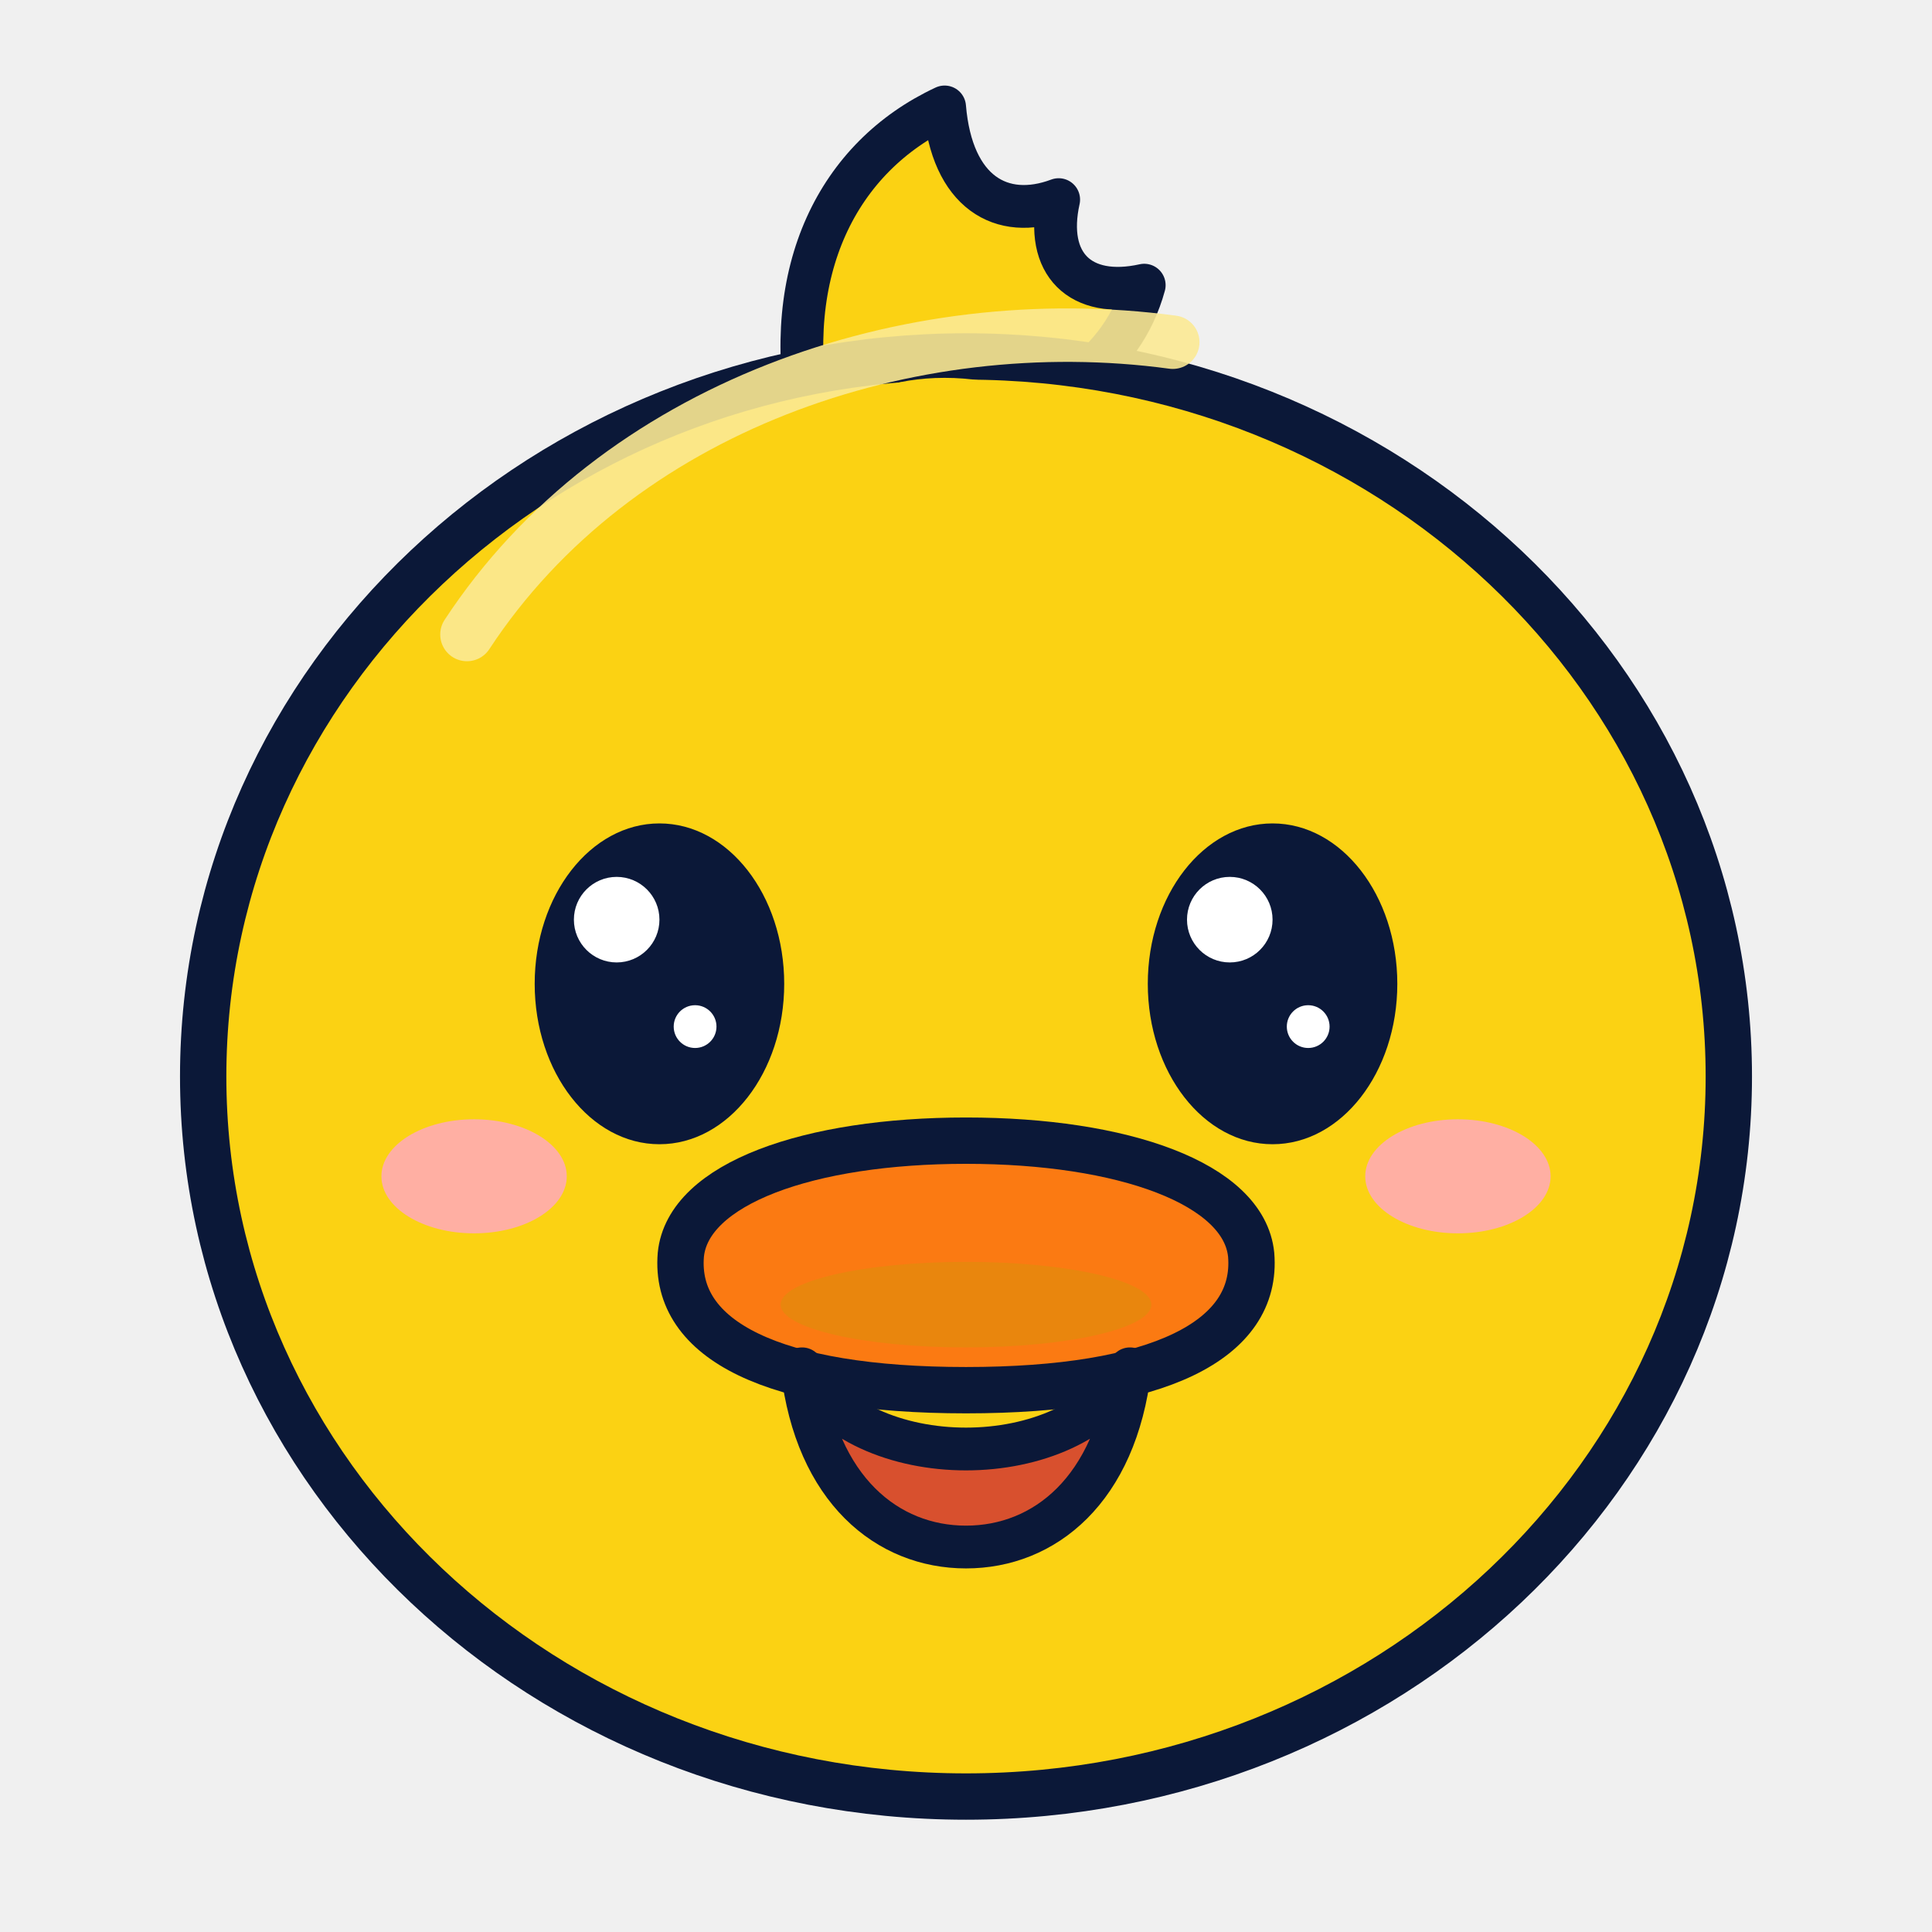
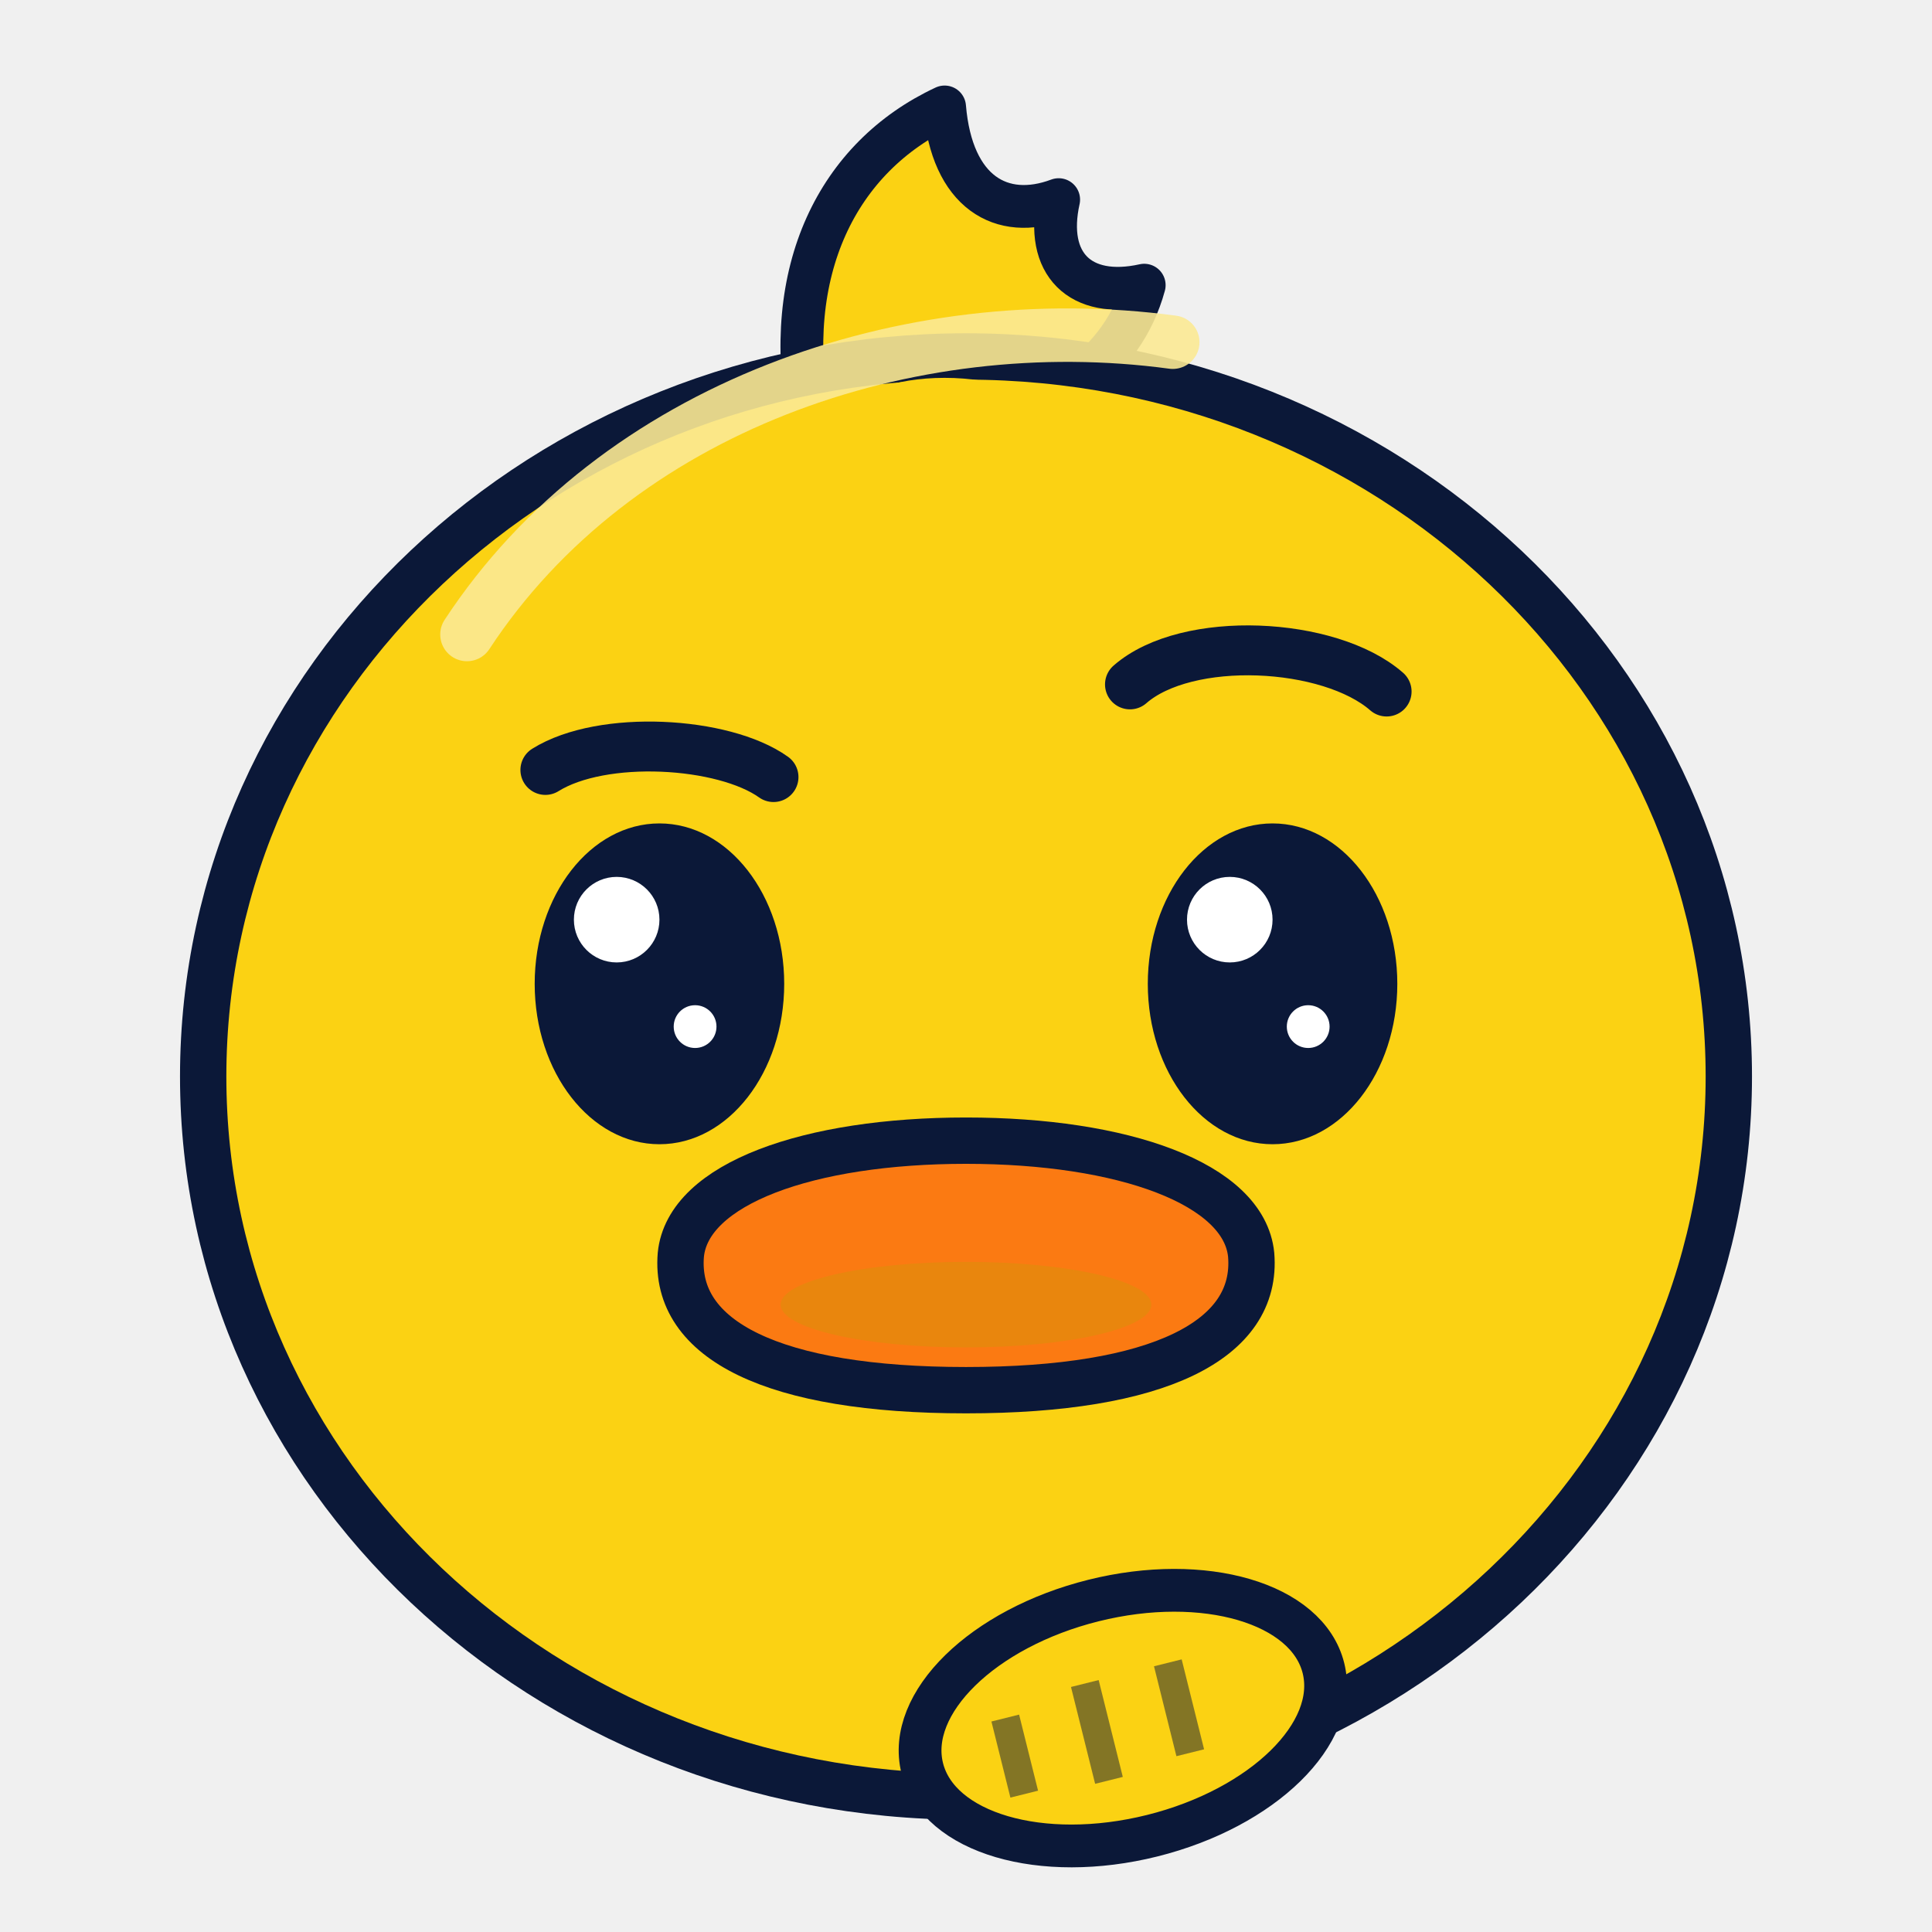
- <svg xmlns="http://www.w3.org/2000/svg" viewBox="-10 -30 532 542" width="512" height="512" role="img" aria-label="Emoji Dr. Cuack: feliz">
+ <svg xmlns="http://www.w3.org/2000/svg" viewBox="-10 -30 532 542" width="512" height="512" role="img" aria-label="Emoji Dr. Cuack: pensando">
  <g id="cara">
    <path d="M 212 88 C 204 46 220 14 250 0 C 252 24 266 32 282 26 C 278 44 288 54 306 50 C 300 72 280 86 254 88 Z" fill="#FBD213" stroke="#0B1838" stroke-width="12" stroke-linejoin="round" />
    <ellipse cx="256" cy="272" rx="214" ry="202" fill="#FBD213" stroke="#0B1838" stroke-width="13" />
    <ellipse cx="250" cy="86" rx="26" ry="10" fill="#FBD213" />
    <path d="M 116 148 C 158 84 240 56 314 66" fill="none" stroke="#FBE993" stroke-width="15" stroke-linecap="round" opacity=".9" />
-     <ellipse cx="118" cy="300" rx="26" ry="16" fill="#FFAFA3" />
-     <ellipse cx="394" cy="300" rx="26" ry="16" fill="#FFAFA3" />
    <g>
      <ellipse cx="170" cy="246" rx="35" ry="45" fill="#0B1838" />
      <ellipse cx="342" cy="246" rx="35" ry="45" fill="#0B1838" />
      <circle cx="158" cy="228" r="12" fill="#FFF" />
      <circle cx="330" cy="228" r="12" fill="#FFF" />
      <circle cx="180" cy="258" r="6" fill="#FFF" />
      <circle cx="352" cy="258" r="6" fill="#FFF" />
    </g>
    <g>
      <path d="M 176 322 C 178 302 212 290 256 290 C 300 290 334 302 336 322                C 338 346 310 360 256 360 C 202 360 174 346 176 322 Z" fill="#FB7A12" stroke="#0B1838" stroke-width="13" />
      <ellipse cx="256" cy="336" rx="52" ry="12" fill="#E9860D" />
-       <path d="M 210 354 C 226 384 286 384 302 354 C 298 388 278 404 256 404                C 234 404 214 388 210 354 Z" fill="#D8502E" stroke="#0B1838" stroke-width="12" stroke-linejoin="round" />
    </g>
+     <g stroke="#0B1838" stroke-width="14" stroke-linecap="round" fill="none">
+       <path d="M 138 186 C 154 176 188 178 202 188" />
+       <path d="M 302 162 C 318 148 358 150 374 164" />
+     </g>
+     <ellipse cx="300" cy="452" rx="58" ry="34" fill="#FBD213" stroke="#0B1838" stroke-width="12" transform="rotate(-14 300 452)" />
+     <path d="M 268 444 L 268 466 M 292 440 L 292 468 M 316 440 L 316 466" stroke="#0B1838" stroke-width="8" opacity=".5" transform="rotate(-14 300 452)" />
  </g>
</svg>
